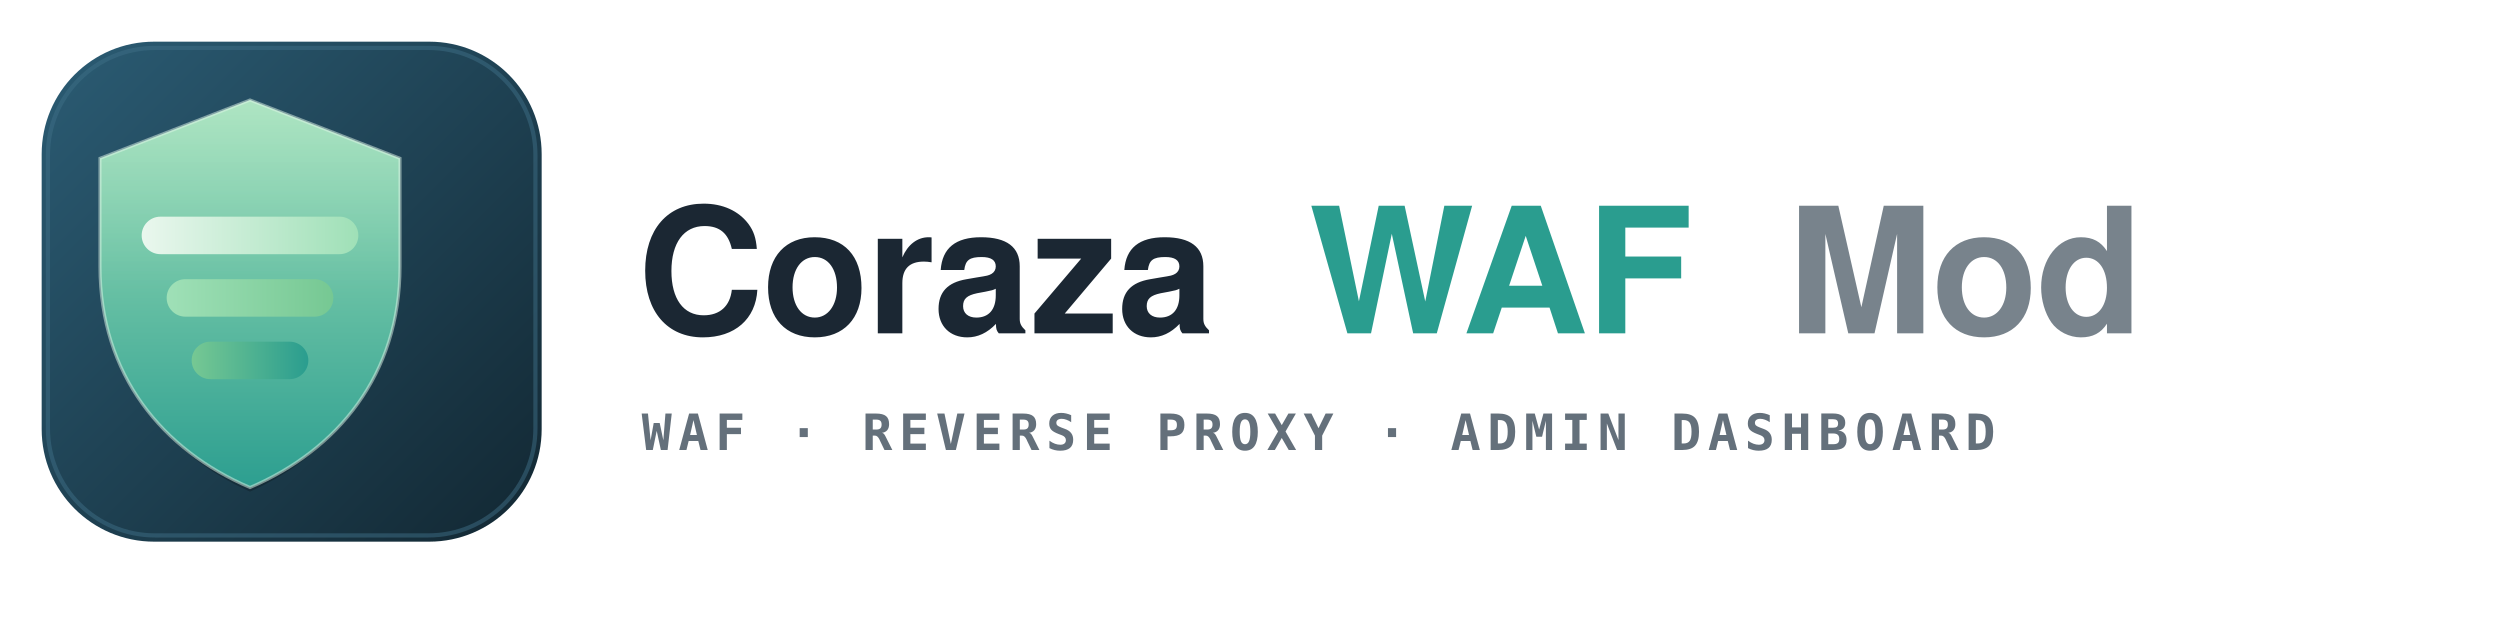
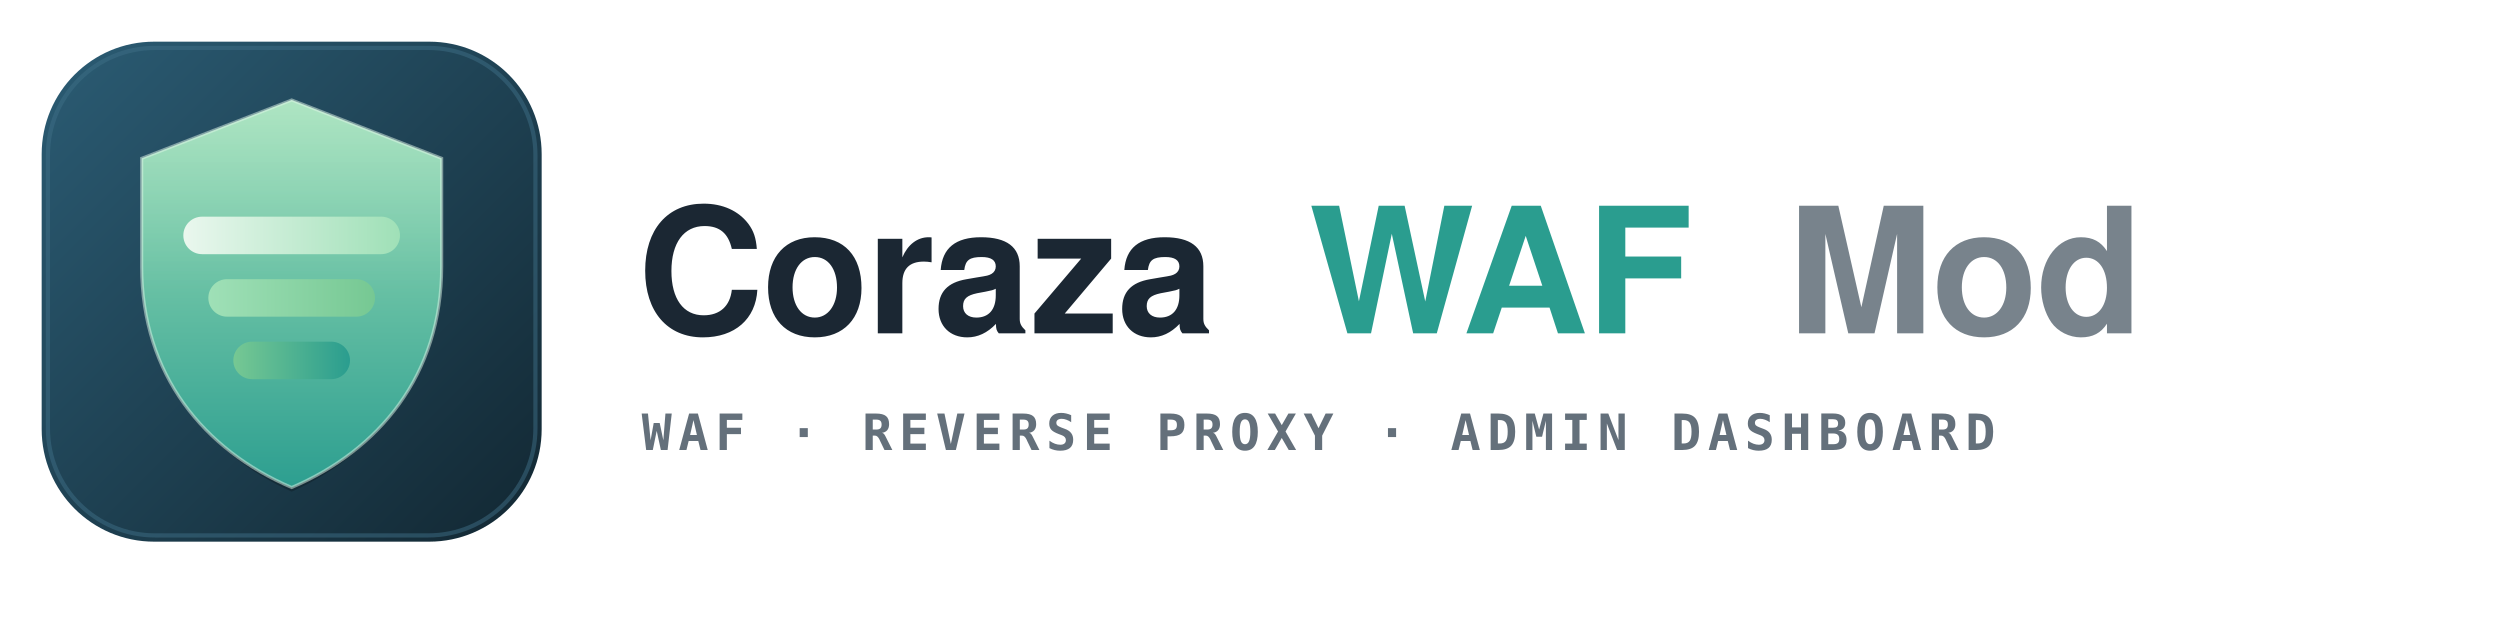
<svg xmlns="http://www.w3.org/2000/svg" width="600" height="150" viewBox="0 0 600 150" fill="none" role="img" aria-label="Coraza WAF Mod">
  <defs>
    <linearGradient id="badgeGrad" x1="10" y1="10" x2="130" y2="130" gradientUnits="userSpaceOnUse">
      <stop offset="0%" stop-color="#2B5C74" />
      <stop offset="100%" stop-color="#122732" />
    </linearGradient>
-     <linearGradient id="shieldGrad" x1="60" y1="24" x2="60" y2="119" gradientUnits="userSpaceOnUse">
+     <linearGradient id="shieldGrad" x1="70" y1="24" x2="70" y2="119" gradientUnits="userSpaceOnUse">
      <stop offset="0%" stop-color="#9FE0B7" />
      <stop offset="100%" stop-color="#2A9D8F" />
    </linearGradient>
-     <linearGradient id="shieldHighlight" x1="60" y1="24" x2="60" y2="70" gradientUnits="userSpaceOnUse">
+     <linearGradient id="shieldHighlight" x1="70" y1="24" x2="70" y2="70" gradientUnits="userSpaceOnUse">
      <stop offset="0%" stop-color="#ffffff" stop-opacity="0.16" />
      <stop offset="100%" stop-color="#ffffff" stop-opacity="0" />
    </linearGradient>
-     <linearGradient id="bar1" x1="34" y1="0" x2="86" y2="0" gradientUnits="userSpaceOnUse">
+     <linearGradient id="bar1" x1="44" y1="0" x2="96" y2="0" gradientUnits="userSpaceOnUse">
      <stop offset="0%" stop-color="#EAF7EE" />
      <stop offset="100%" stop-color="#9FE0B7" />
    </linearGradient>
-     <linearGradient id="bar2" x1="40" y1="0" x2="80" y2="0" gradientUnits="userSpaceOnUse">
+     <linearGradient id="bar2" x1="50" y1="0" x2="90" y2="0" gradientUnits="userSpaceOnUse">
      <stop offset="0%" stop-color="#9FE0B7" />
      <stop offset="100%" stop-color="#76C893" />
    </linearGradient>
-     <linearGradient id="bar3" x1="46" y1="0" x2="74" y2="0" gradientUnits="userSpaceOnUse">
+     <linearGradient id="bar3" x1="56" y1="0" x2="84" y2="0" gradientUnits="userSpaceOnUse">
      <stop offset="0%" stop-color="#76C893" />
      <stop offset="100%" stop-color="#2A9D8F" />
    </linearGradient>
    <style>
      .cwm-title   { fill: #1B2733; }
      .cwm-mod     { fill: #78838C; }
      .cwm-accent  { fill: #2A9D8F; }
      .cwm-tagline { fill: #64707B; }
      @media (prefers-color-scheme: dark) {
        .cwm-title   { fill: #F4F7F9; }
        .cwm-mod     { fill: #93A0AB; }
        .cwm-accent  { fill: #9FE0B7; }
        .cwm-tagline { fill: #A7B4BF; }
      }
    </style>
  </defs>
  <g>
    <rect x="10" y="10" width="120" height="120" rx="27" fill="url(#badgeGrad)" />
    <rect x="11.5" y="11.5" width="117" height="117" rx="25.7" stroke="#3E6E85" stroke-width="1" opacity="0.5" />
-     <path d="M60 26L26 40V66C26 92 40 109 60 118C80 109 94 92 94 66V40L60 26Z" fill="#000000" opacity="0.22" />
-     <path d="M60 24L24 38V64C24 90 39 108 60 117C81 108 96 90 96 64V38L60 24Z" fill="url(#shieldGrad)" />
-     <path d="M60 24L24 38V64C24 90 39 108 60 117C81 108 96 90 96 64V38L60 24Z" fill="url(#shieldHighlight)" />
-     <path d="M60 24L24 38V64C24 90 39 108 60 117C81 108 96 90 96 64V38L60 24Z" stroke="#DFF6E8" stroke-width="0.75" opacity="0.5" />
-     <rect x="34" y="52" width="52" height="9" rx="4.5" fill="url(#bar1)" />
-     <rect x="40" y="67" width="40" height="9" rx="4.5" fill="url(#bar2)" />
-     <rect x="46" y="82" width="28" height="9" rx="4.5" fill="url(#bar3)" />
+     <path d="M70 26L36 40V66C36 92 50 109 70 118C90 109 104 92 104 66V40L70 26Z" fill="#000000" opacity="0.22" />
+     <path d="M70 24L34 38V64C34 90 49 108 70 117C91 108 106 90 106 64V38L70 24Z" fill="url(#shieldGrad)" />
+     <path d="M70 24L34 38V64C34 90 49 108 70 117C91 108 106 90 106 64V38L70 24Z" fill="url(#shieldHighlight)" />
+     <path d="M70 24L34 38V64C34 90 49 108 70 117C91 108 106 90 106 64V38L70 24Z" stroke="#DFF6E8" stroke-width="0.75" opacity="0.5" />
+     <rect x="44" y="52" width="52" height="9" rx="4.5" fill="url(#bar1)" />
+     <rect x="50" y="67" width="40" height="9" rx="4.5" fill="url(#bar2)" />
+     <rect x="56" y="82" width="28" height="9" rx="4.5" fill="url(#bar3)" />
  </g>
  <g font-family="'Plus Jakarta Sans','Segoe UI',Helvetica,Arial,sans-serif">
    <text x="153" y="80" font-size="42" font-weight="800" letter-spacing="-0.5">
      <tspan class="cwm-title">Coraza</tspan>
      <tspan class="cwm-accent" dx="11">WAF</tspan>
      <tspan class="cwm-mod" dx="11" font-weight="600">Mod</tspan>
    </text>
    <text x="154" y="108" font-size="12" font-weight="600" letter-spacing="1.6" class="cwm-tagline" font-family="'JetBrains Mono',ui-monospace,SFMono-Regular,Menlo,monospace">
      WAF · REVERSE PROXY · ADMIN DASHBOARD
    </text>
  </g>
</svg>
